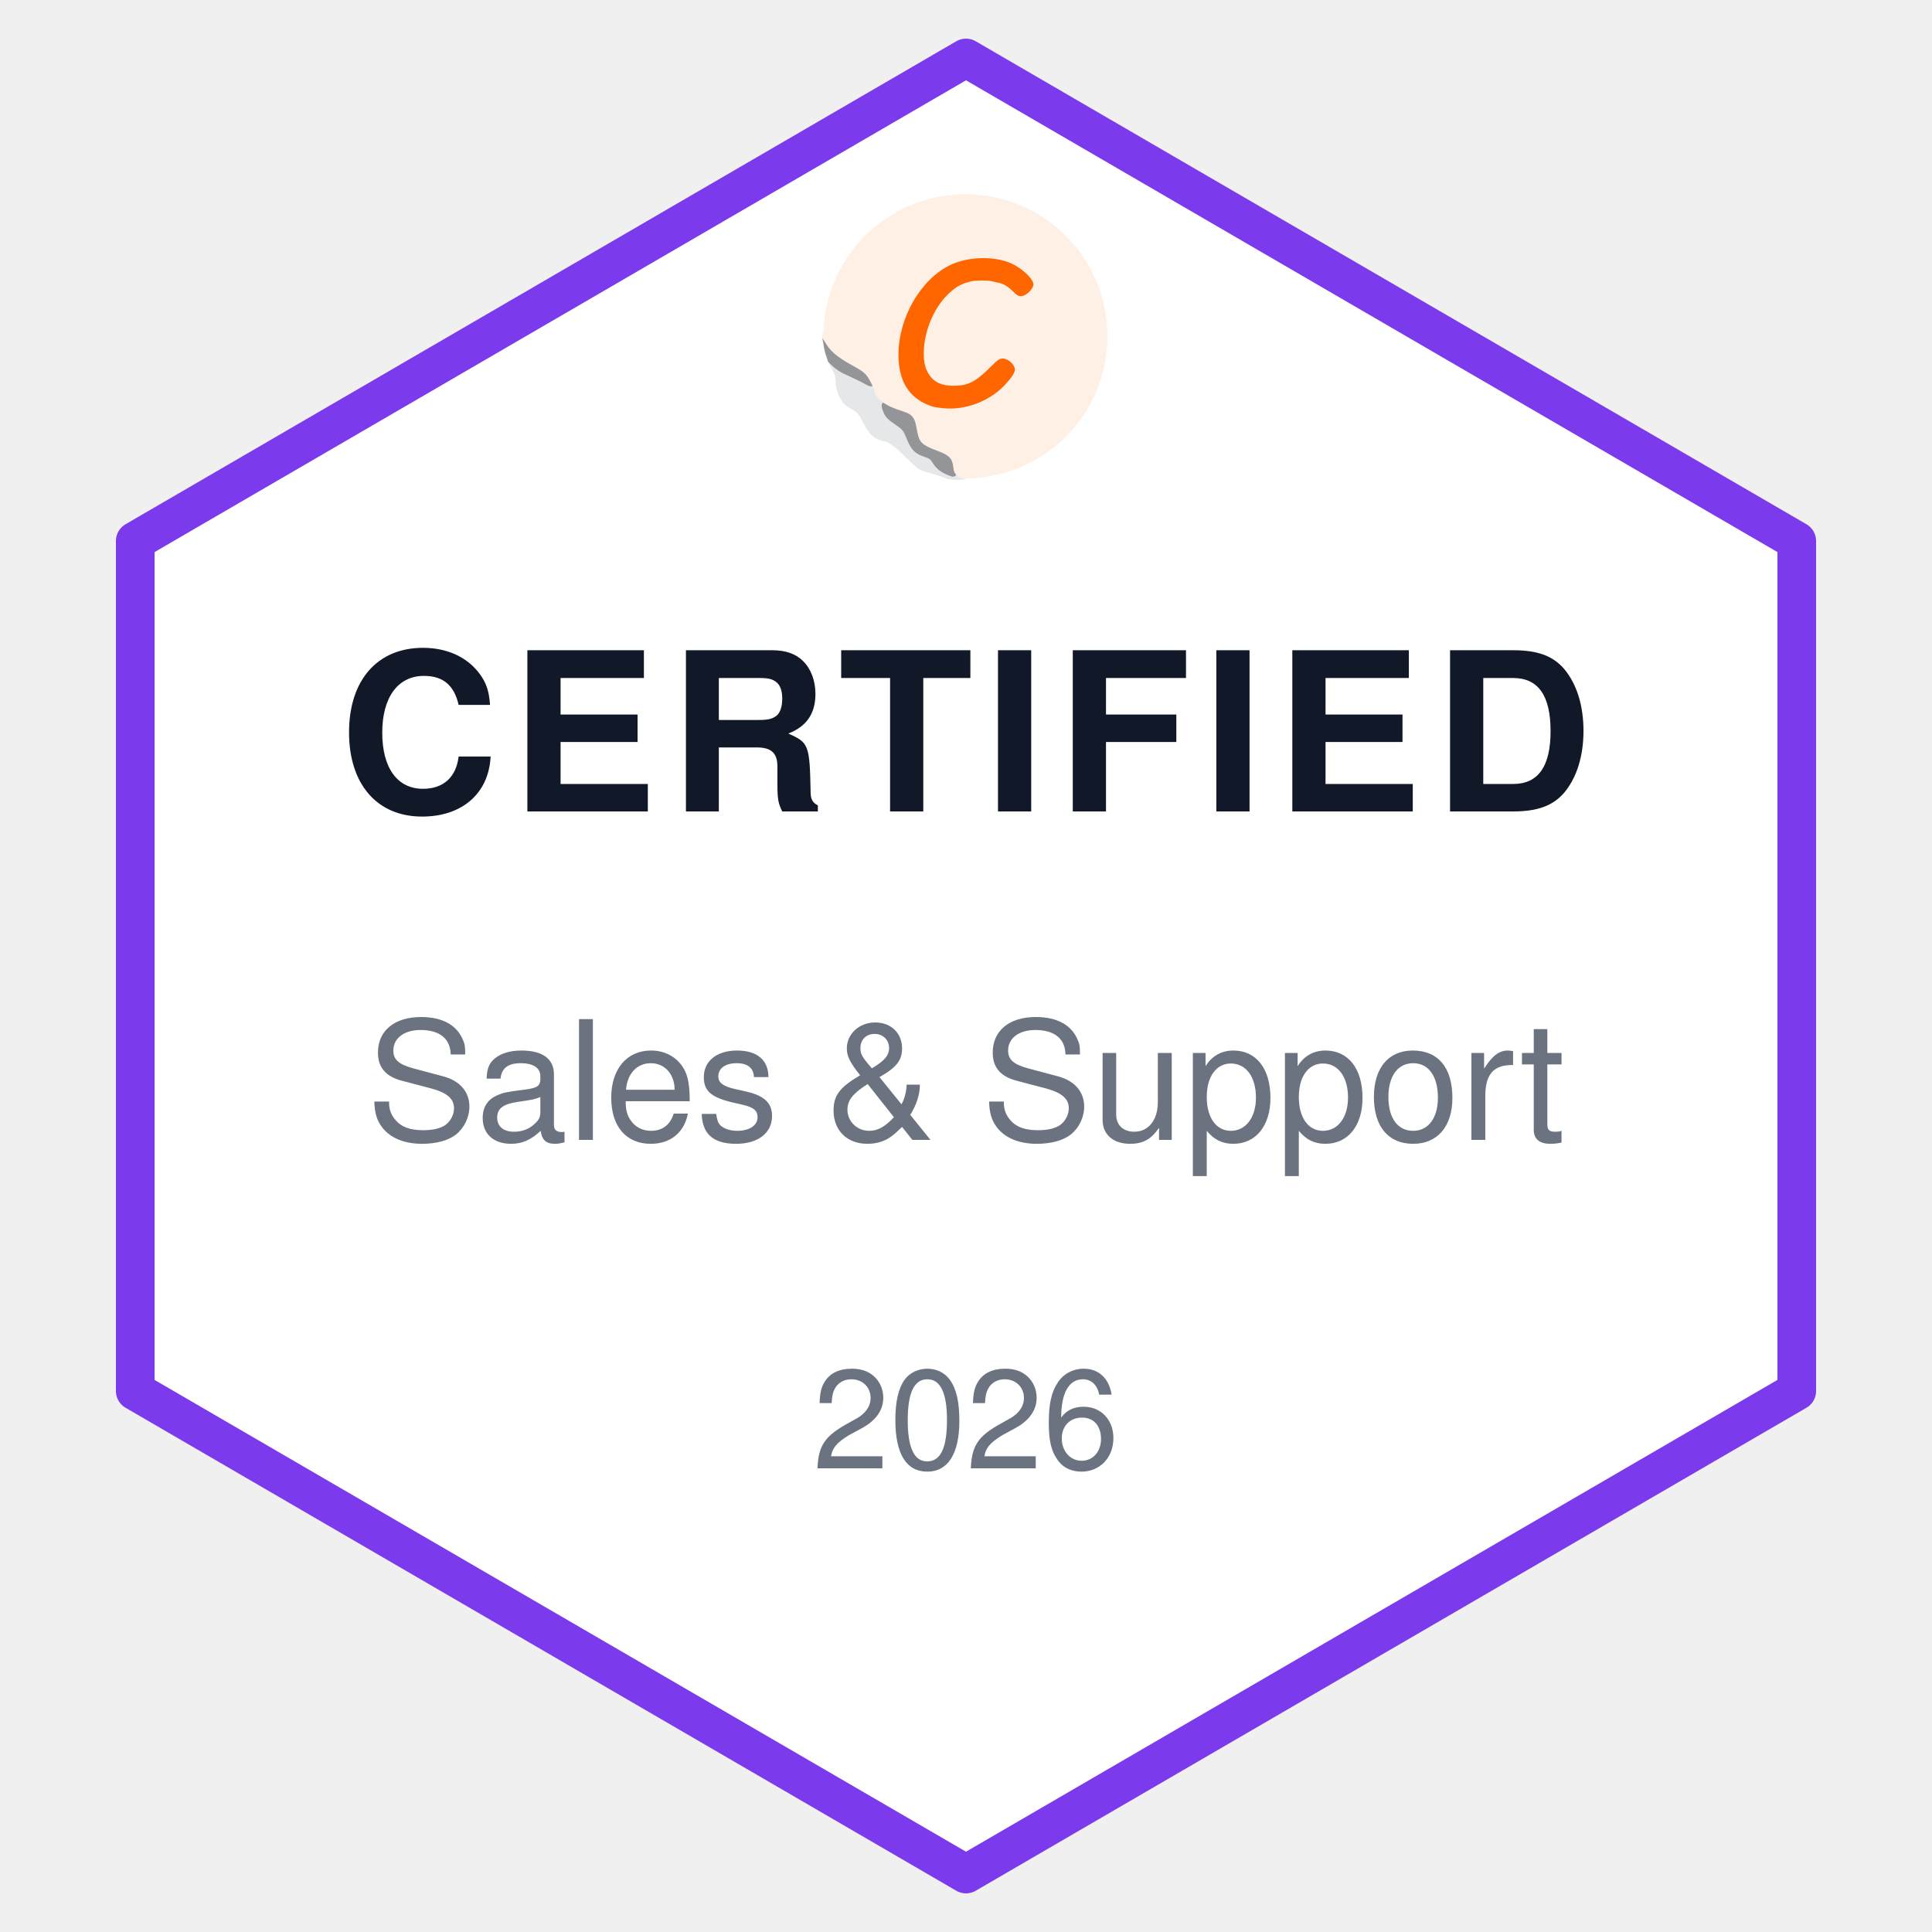
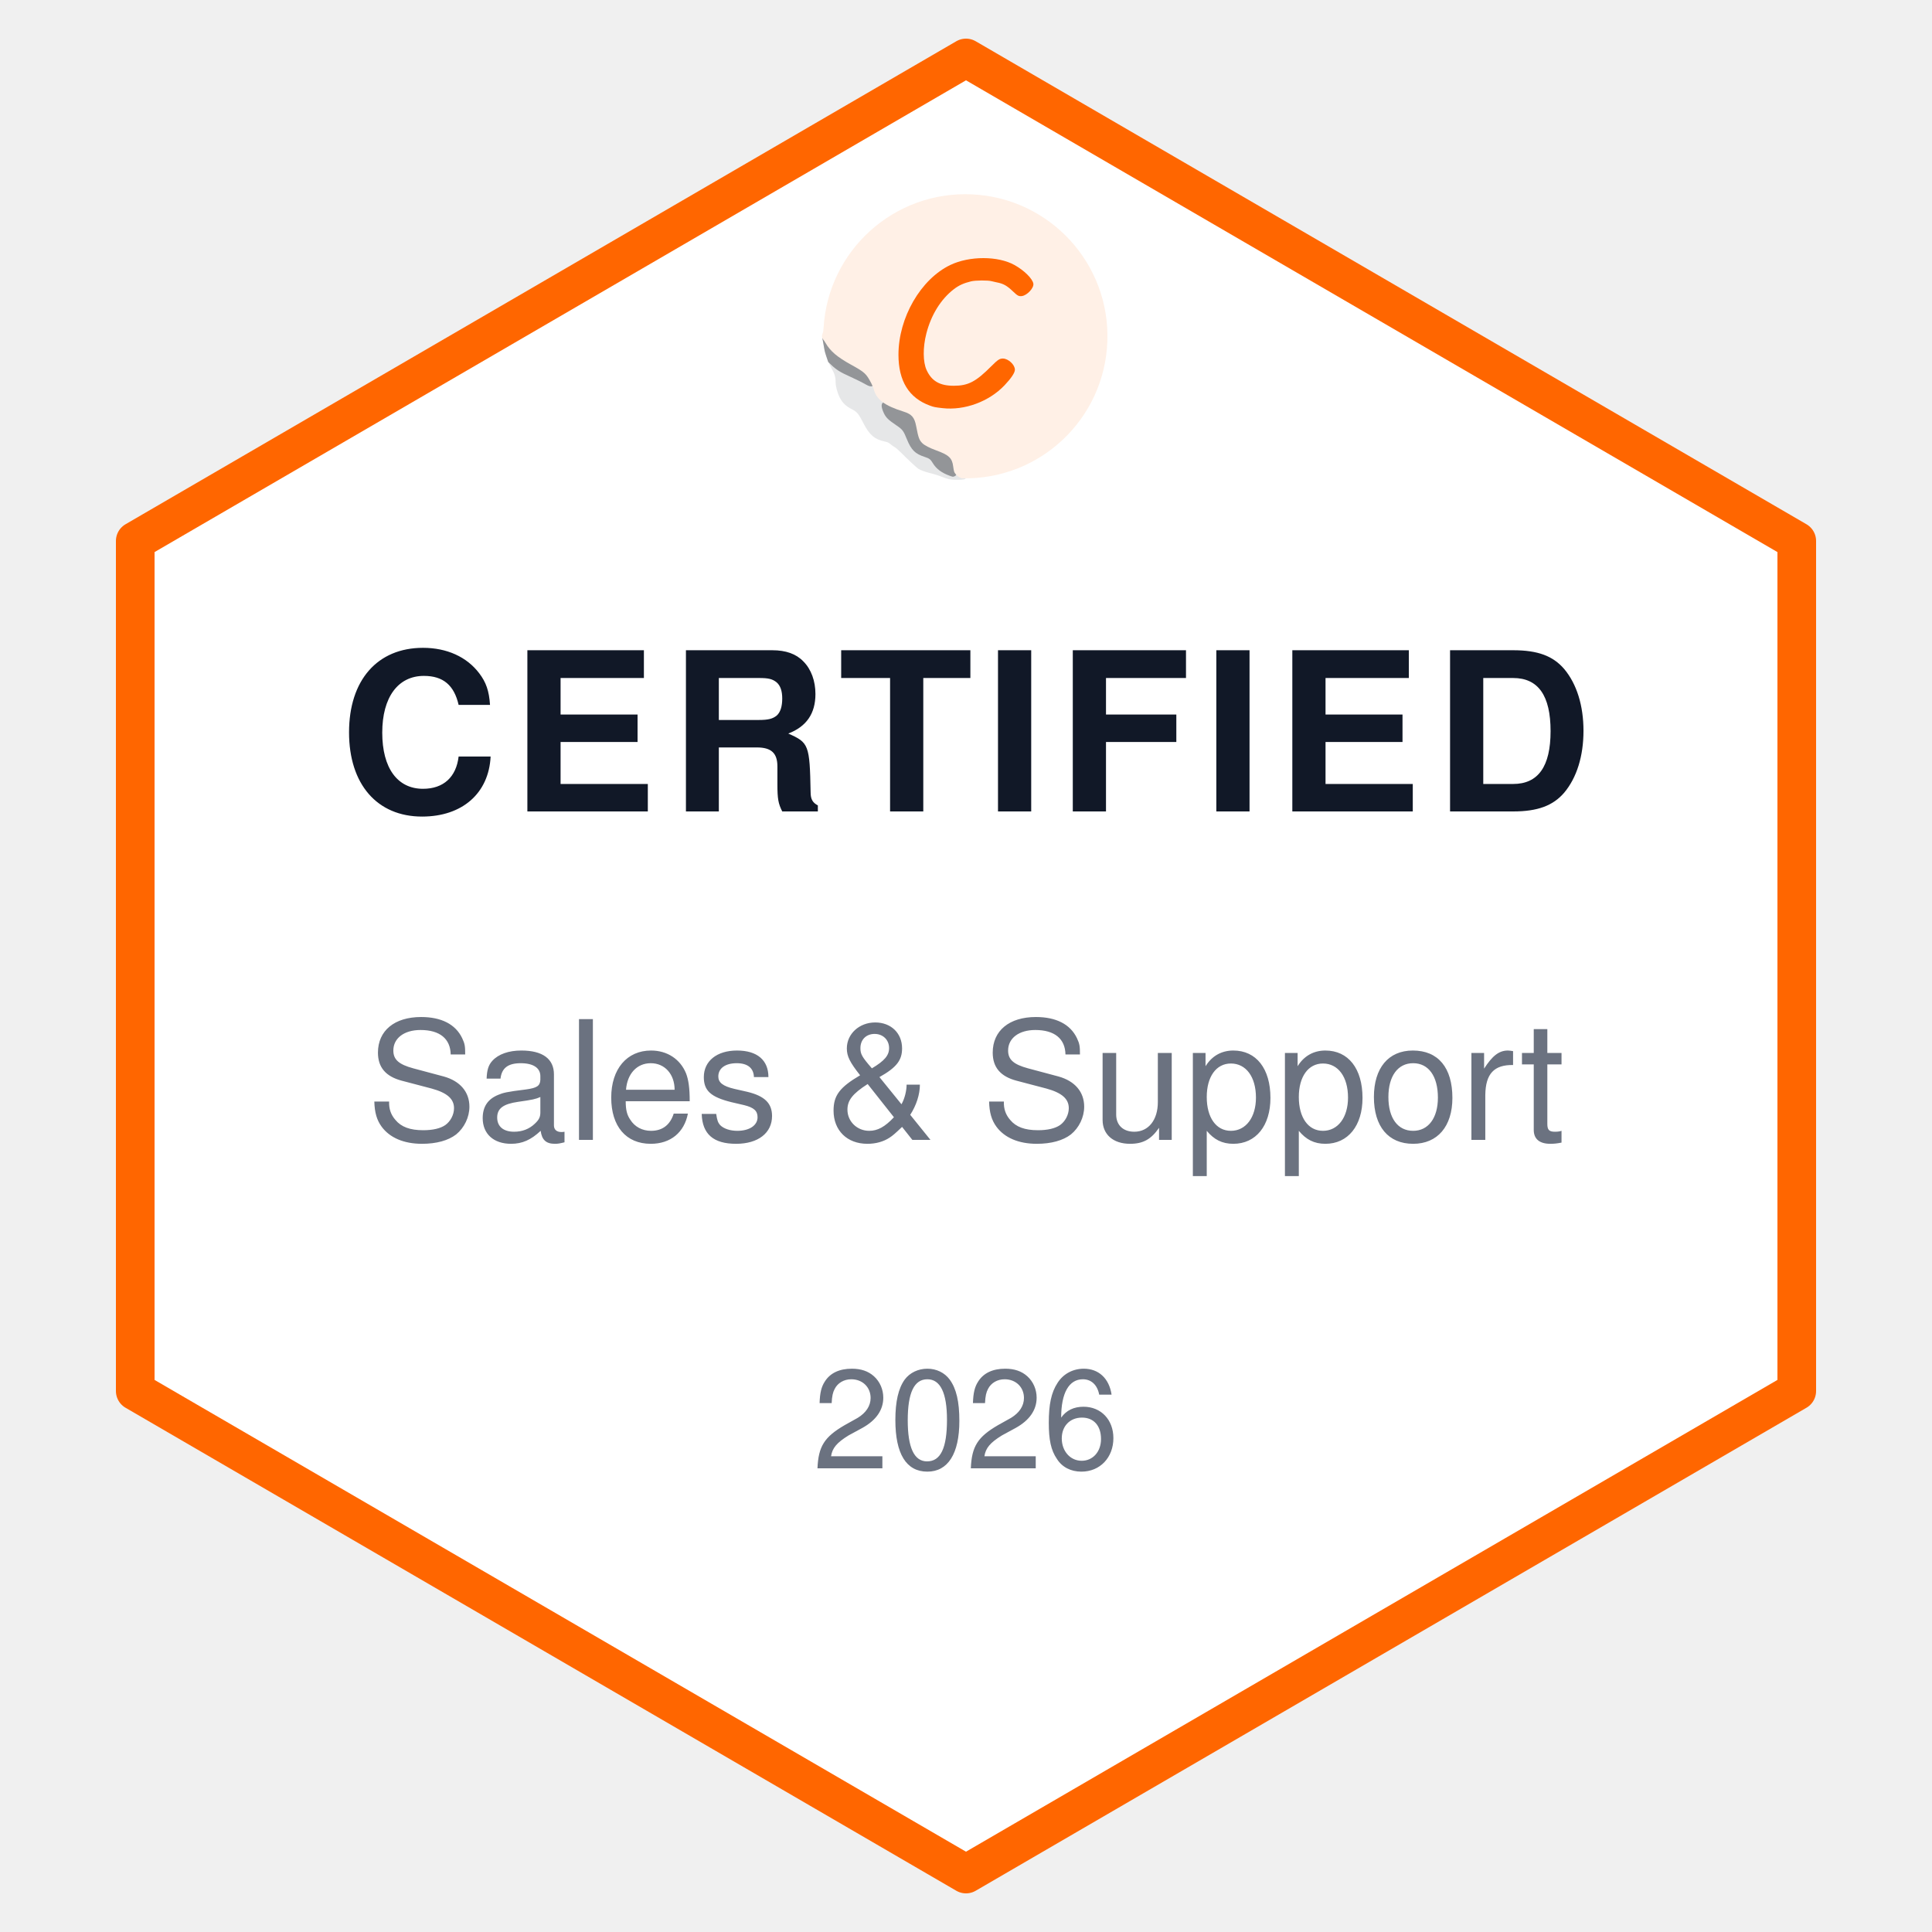
<svg xmlns="http://www.w3.org/2000/svg" viewBox="0 0 500 500" width="500" height="500">
  <g transform="scale(5)" font-family="Helvetica, Arial, sans-serif">
-     <path d="M50 3 L93 28 L93 72 L50 97 L7 72 L7 28 Z" fill="#FFFFFF" stroke="#7C3AED" stroke-width="2" stroke-linejoin="round" />
+     <path d="M50 3 L93 28 L93 72 L50 97 L7 72 L7 28 Z" fill="#FFFFFF" stroke="#FF6600" stroke-width="2" stroke-linejoin="round" />
    <g transform="translate(31.2336 -1.1916) scale(0.074766)">
      <path fill="#E6E7E8" d="M239.12 347.64 C237.88 347.32 236.14 346.75 235.24 346.39 C232.55 345.28 228.75 344.08 225.38 343.25 C222.68 342.59 219.50 341.40 218.12 340.55 C216.93 339.80 211.22 334.50 206.38 329.64 C204.18 327.43 202.43 325.90 201.69 325.52 C201.04 325.19 199.93 324.43 199.22 323.83 C197.58 322.43 196.82 322.04 194.92 321.64 C187.82 320.16 184.16 317.06 180.11 309.14 C176.66 302.39 175.55 301.04 171.96 299.23 C167.98 297.23 165.49 294.84 163.65 291.25 C161.98 288.00 160.75 283.48 160.75 280.57 C160.74 277.00 160.01 274.50 157.93 270.98 C156.19 268.04 153.95 262.41 153.31 259.38 C152.88 257.35 152.30 254.24 152.03 252.50 C151.89 251.61 151.70 250.62 151.61 250.31 C151.10 248.61 153.55 250.40 154.98 252.77 C158.55 258.69 162.54 262.10 172.12 267.38 C181.63 272.62 183.10 273.96 186.56 280.54 C187.33 282.00 188.13 283.88 188.35 284.72 C188.81 286.51 189.37 287.67 191.06 290.31 C193.34 293.88 197.56 296.21 207.99 299.66 C214.44 301.80 216.56 304.14 217.76 310.50 C219.91 321.85 220.85 322.98 231.17 326.75 C240.09 330.00 242.64 332.43 243.38 338.41 C243.98 343.21 245.57 345.32 249.03 345.87 C250.03 346.03 250.88 346.79 250.67 347.34 C250.34 348.20 242.09 348.42 239.12 347.64 Z" />
      <path fill="#939598" d="M239.88 345.36 C234.18 343.34 230.39 340.51 227.99 336.50 C226.45 333.92 225.64 333.31 222.38 332.25 C215.79 330.12 213.11 327.46 210.10 320.06 C207.65 314.03 207.10 313.30 202.62 310.27 C197.10 306.54 195.48 304.93 194.00 301.66 C192.36 298.06 192.17 295.74 193.42 294.76 C194.33 294.04 194.67 294.10 197.15 295.41 C199.37 296.58 203.12 298.05 207.99 299.66 C214.44 301.80 216.56 304.14 217.76 310.50 C219.91 321.85 220.85 322.98 231.17 326.75 C240.07 329.99 242.64 332.44 243.38 338.35 C243.57 339.94 243.91 341.64 244.12 342.14 C244.86 343.92 244.43 345.16 242.85 345.76 C241.99 346.09 241.88 346.07 239.88 345.36 Z M181.88 282.24 C179.21 280.71 174.21 278.22 170.38 276.51 C164.03 273.68 161.21 271.90 157.62 268.47 L155.62 266.55 L154.45 263.09 C153.81 261.18 153.21 259.18 153.12 258.62 C153.04 258.07 152.81 256.84 152.62 255.88 C152.44 254.91 152.17 253.39 152.03 252.50 C151.89 251.61 151.70 250.62 151.61 250.31 C151.10 248.61 153.55 250.40 154.98 252.77 C158.55 258.69 162.54 262.10 172.12 267.38 C181.20 272.38 183.36 274.26 185.97 279.43 C187.93 283.33 186.04 284.62 181.88 282.24 Z" />
      <path fill="#FFF0E6" d="M248.14 347.09 C245.94 346.41 243.61 344.43 242.84 342.57 C242.64 342.11 242.32 340.44 242.13 338.85 C241.41 333.04 239.18 330.93 230.38 327.73 C225.72 326.04 222.27 324.24 220.75 322.73 C218.61 320.58 218.02 318.96 216.51 311.00 C215.36 304.90 213.44 302.66 207.88 300.92 C194.54 296.74 188.98 292.55 187.11 285.26 C186.89 284.40 186.08 282.50 185.31 281.04 C181.92 274.58 180.82 273.58 171.38 268.38 C161.84 263.12 157.09 259.07 153.78 253.38 C153.30 252.55 152.66 251.59 152.35 251.25 C151.16 249.93 150.97 248.46 151.76 246.67 C152.10 245.88 152.30 244.76 152.39 243.08 A98.35 98.35 0 1 1 248.14 347.06 Z" />
      <path fill="#FF6600" d="M234.75 298.49 C229.53 297.90 228.69 297.73 225.98 296.73 C211.46 291.41 204.25 279.71 204.25 261.50 C204.25 235.86 219.66 209.20 240.14 199.39 C253.43 193.02 273.21 193.05 284.62 199.43 C291.31 203.18 297.05 208.85 297.63 212.30 C298.13 215.24 293.38 220.40 289.71 220.90 C287.63 221.19 286.67 220.70 283.77 217.91 C279.36 213.66 276.88 212.27 272.12 211.38 C271.02 211.18 269.51 210.83 268.75 210.61 C266.36 209.90 257.53 209.96 254.50 210.71 C249.43 211.95 246.08 213.47 242.68 216.07 C233.65 222.97 226.86 233.90 223.54 246.88 C221.08 256.50 221.16 266.60 223.74 272.16 C227.27 279.78 232.85 283.00 242.52 283.00 C252.53 283.00 257.84 280.22 268.65 269.34 C272.97 265.01 274.25 264.16 276.50 264.15 C280.23 264.14 284.86 268.42 284.85 271.88 C284.84 274.00 282.36 277.73 277.68 282.67 C266.95 293.98 249.98 300.23 234.75 298.49 Z" />
    </g>
    <text x="50" y="42" text-anchor="middle" fill="#111827" font-size="11.43" font-weight="700" letter-spacing="0.57">CERTIFIED</text>
    <text x="50" y="59" text-anchor="middle" fill="#6B7280" font-size="8.57" font-weight="500">Sales &amp; Support</text>
    <text x="50" y="76" text-anchor="middle" fill="#6B7280" font-size="7.14" font-weight="500">2026</text>
  </g>
</svg>
